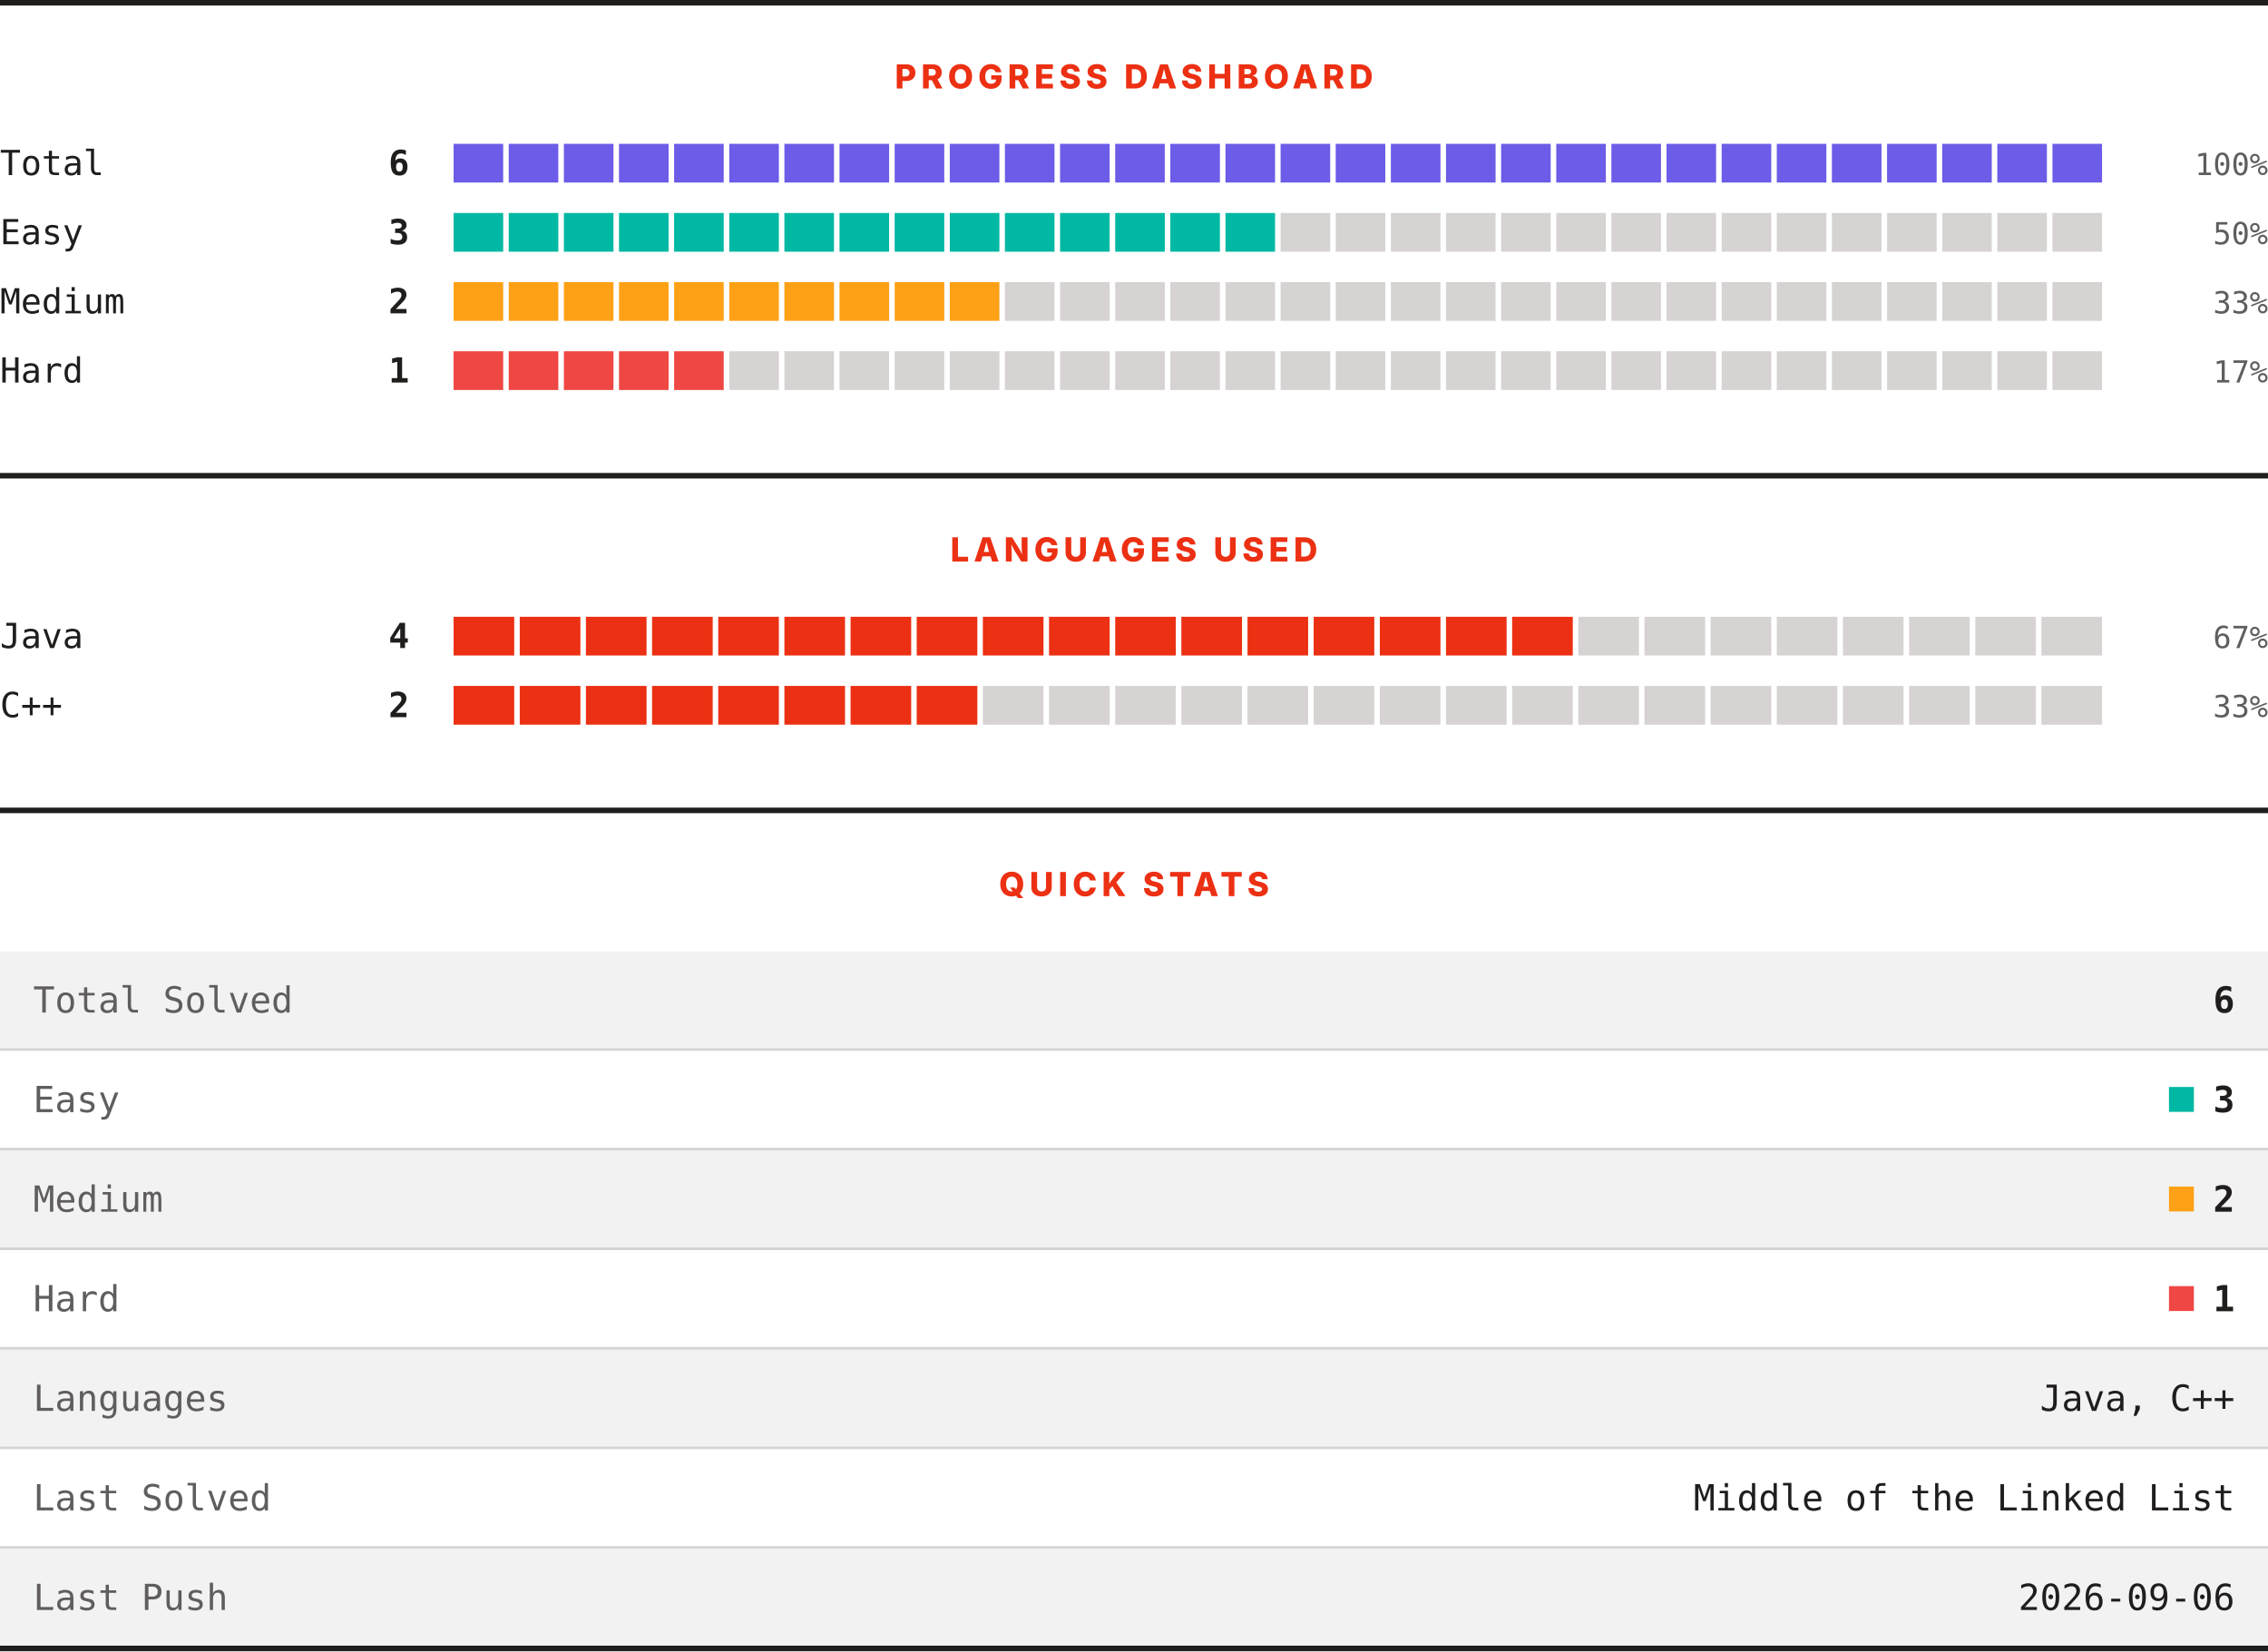
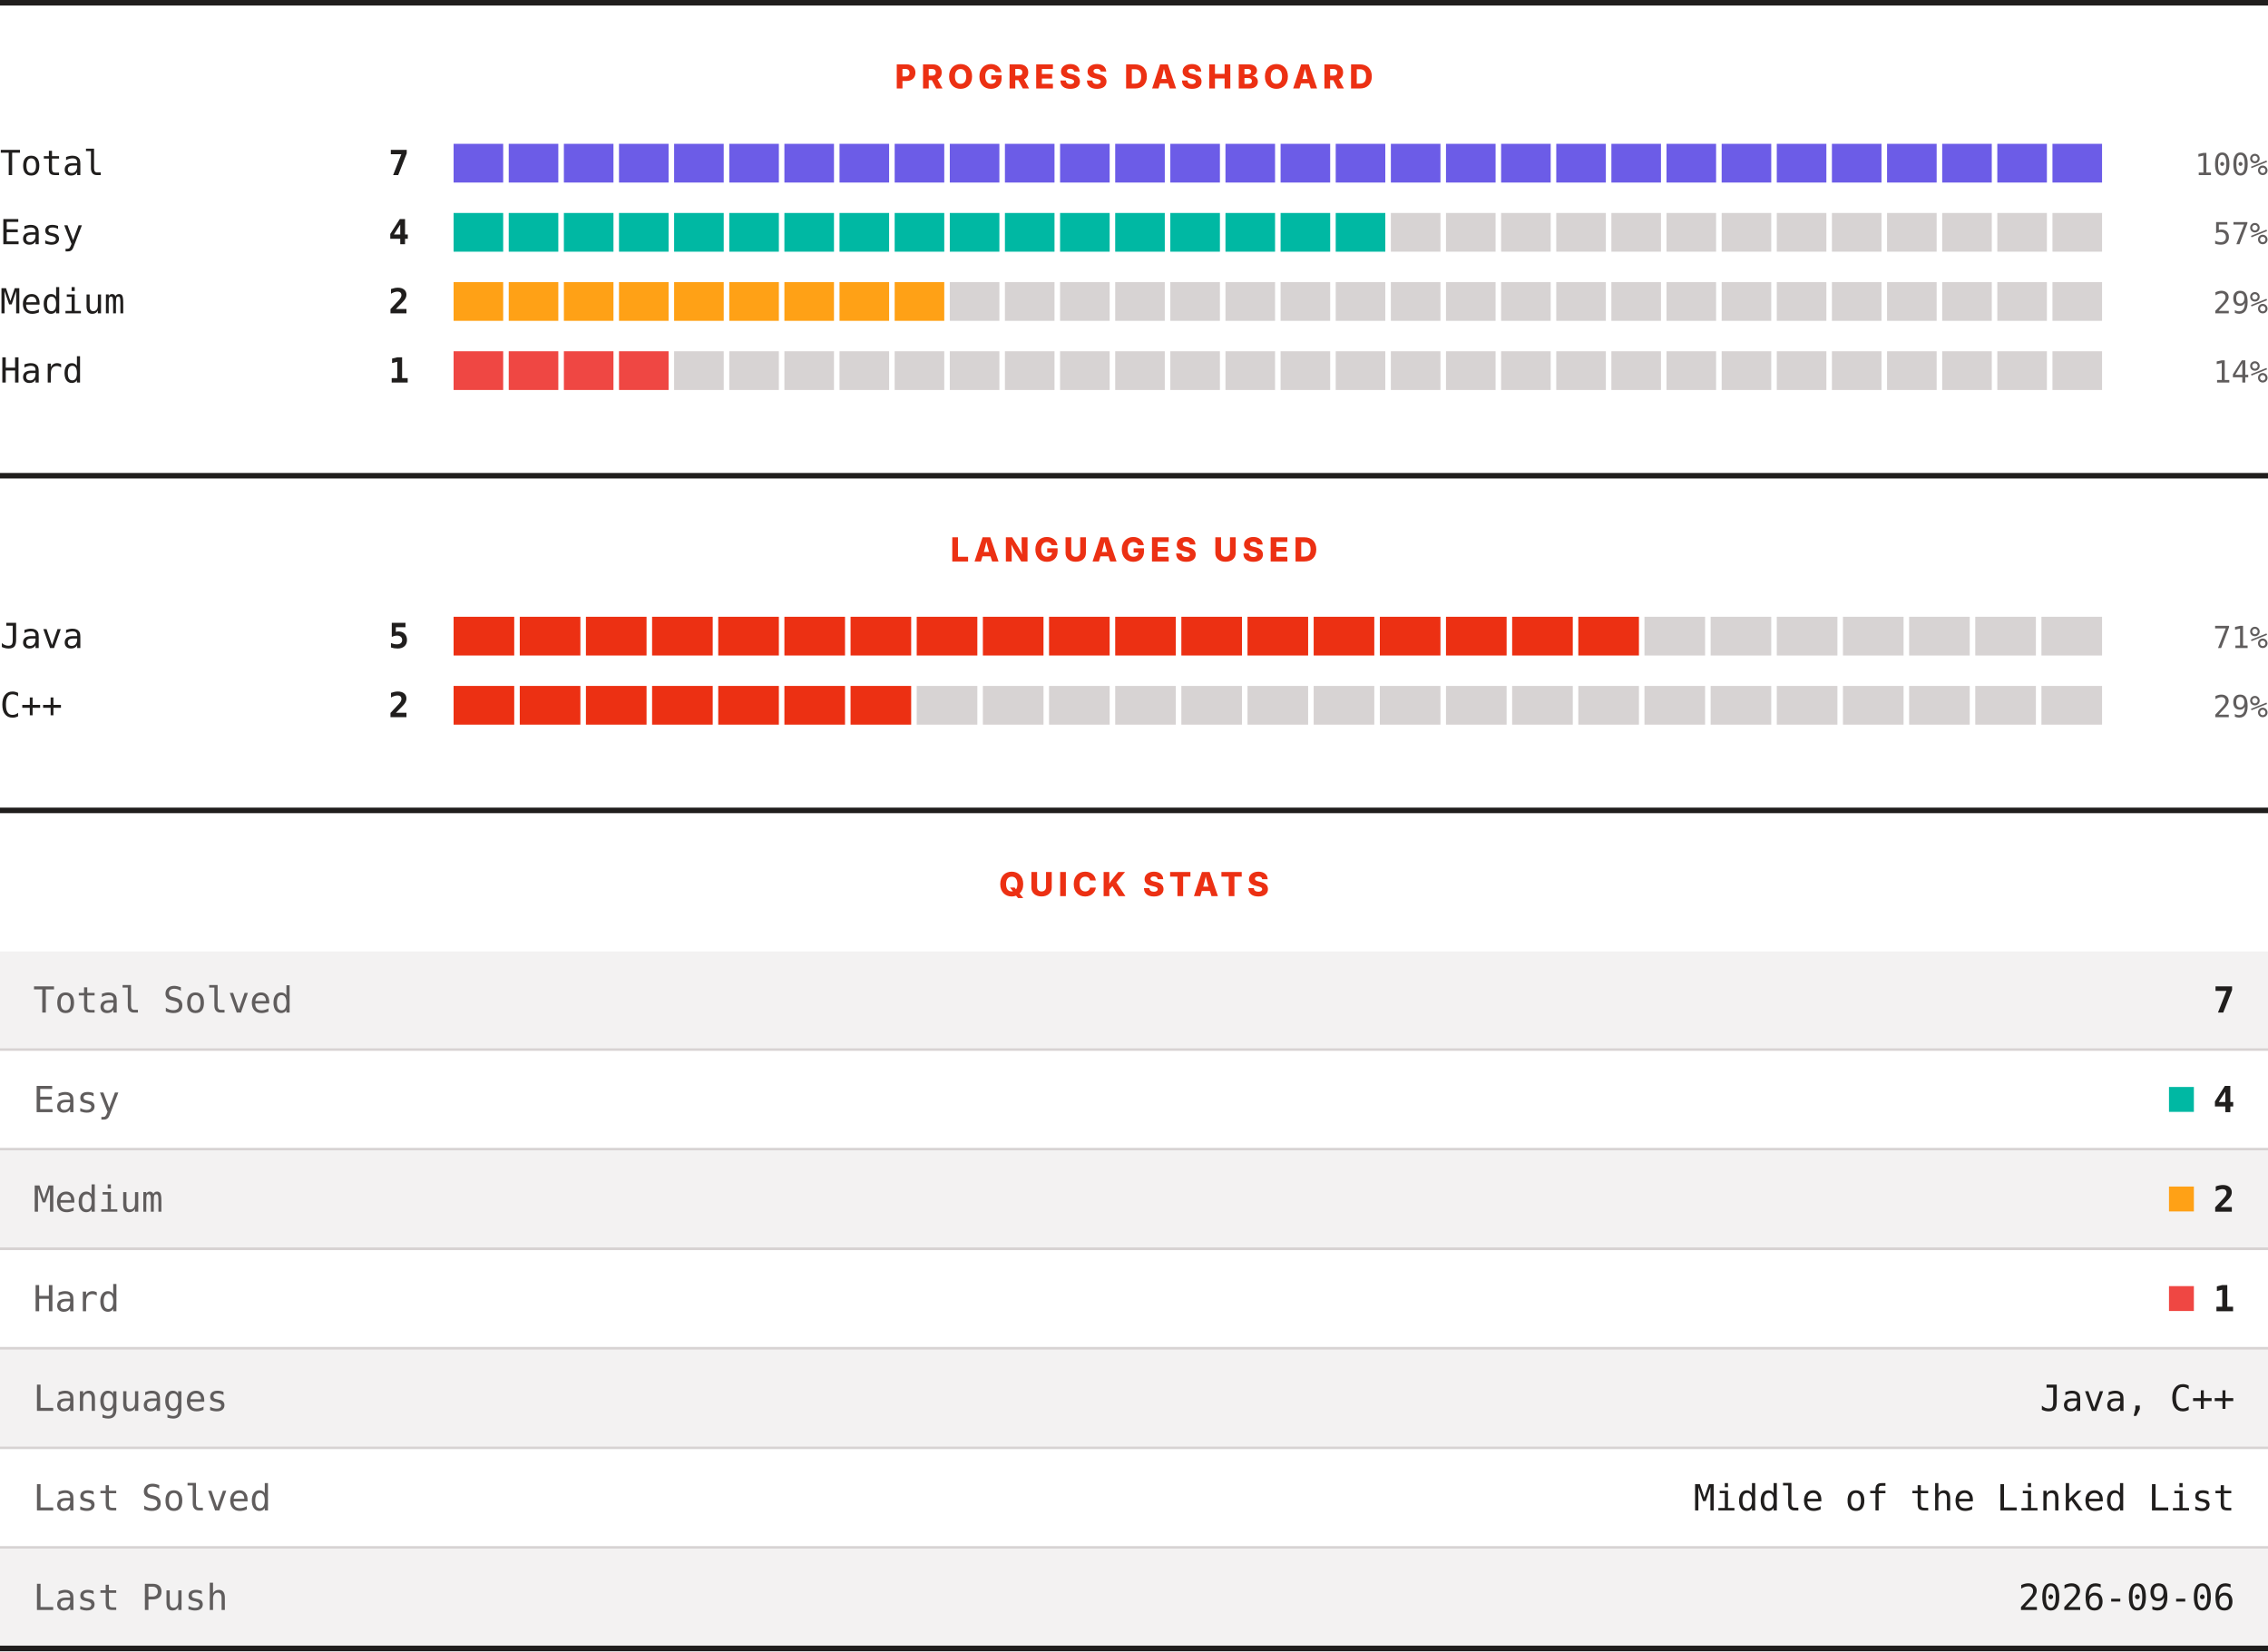
<svg xmlns="http://www.w3.org/2000/svg" width="820" height="597" viewBox="0 0 820 597" role="img" aria-label="LeetCode progress, languages and quick stats">
  <rect width="820" height="597" fill="#ffffff" />
  <rect x="0" y="0" width="820" height="2" fill="#201e1d" />
  <text x="410" y="32" text-anchor="middle" font-family="Archivo, system-ui, -apple-system, Segoe UI, sans-serif" font-size="12" font-weight="800" letter-spacing="1.68" fill="#ec3013">PROGRESS DASHBOARD</text>
  <text x="0" y="63.3" font-family="ui-monospace, SFMono-Regular, Menlo, Consolas, monospace" font-size="12.5" fill="#201e1d">Total</text>
-   <text x="148" y="63.3" text-anchor="end" font-family="ui-monospace, SFMono-Regular, Menlo, Consolas, monospace" font-size="12.5" font-weight="700" fill="#201e1d">6</text>
+   <text x="148" y="63.3" text-anchor="end" font-family="ui-monospace, SFMono-Regular, Menlo, Consolas, monospace" font-size="12.5" font-weight="700" fill="#201e1d">7</text>
  <rect x="164.00" y="52" width="17.93" height="14" fill="#6c5ce7" />
  <rect x="183.93" y="52" width="17.93" height="14" fill="#6c5ce7" />
  <rect x="203.87" y="52" width="17.93" height="14" fill="#6c5ce7" />
  <rect x="223.80" y="52" width="17.93" height="14" fill="#6c5ce7" />
  <rect x="243.73" y="52" width="17.93" height="14" fill="#6c5ce7" />
  <rect x="263.67" y="52" width="17.93" height="14" fill="#6c5ce7" />
  <rect x="283.60" y="52" width="17.93" height="14" fill="#6c5ce7" />
  <rect x="303.53" y="52" width="17.93" height="14" fill="#6c5ce7" />
  <rect x="323.47" y="52" width="17.93" height="14" fill="#6c5ce7" />
  <rect x="343.40" y="52" width="17.93" height="14" fill="#6c5ce7" />
  <rect x="363.33" y="52" width="17.93" height="14" fill="#6c5ce7" />
  <rect x="383.27" y="52" width="17.93" height="14" fill="#6c5ce7" />
  <rect x="403.20" y="52" width="17.93" height="14" fill="#6c5ce7" />
  <rect x="423.13" y="52" width="17.93" height="14" fill="#6c5ce7" />
  <rect x="443.07" y="52" width="17.93" height="14" fill="#6c5ce7" />
  <rect x="463.00" y="52" width="17.93" height="14" fill="#6c5ce7" />
  <rect x="482.93" y="52" width="17.93" height="14" fill="#6c5ce7" />
  <rect x="502.87" y="52" width="17.93" height="14" fill="#6c5ce7" />
  <rect x="522.80" y="52" width="17.93" height="14" fill="#6c5ce7" />
  <rect x="542.73" y="52" width="17.93" height="14" fill="#6c5ce7" />
  <rect x="562.67" y="52" width="17.93" height="14" fill="#6c5ce7" />
  <rect x="582.60" y="52" width="17.93" height="14" fill="#6c5ce7" />
  <rect x="602.53" y="52" width="17.93" height="14" fill="#6c5ce7" />
  <rect x="622.47" y="52" width="17.93" height="14" fill="#6c5ce7" />
  <rect x="642.40" y="52" width="17.93" height="14" fill="#6c5ce7" />
  <rect x="662.33" y="52" width="17.93" height="14" fill="#6c5ce7" />
  <rect x="682.27" y="52" width="17.93" height="14" fill="#6c5ce7" />
  <rect x="702.20" y="52" width="17.93" height="14" fill="#6c5ce7" />
  <rect x="722.13" y="52" width="17.93" height="14" fill="#6c5ce7" />
  <rect x="742.07" y="52" width="17.93" height="14" fill="#6c5ce7" />
  <text x="820" y="63.3" text-anchor="end" font-family="ui-monospace, SFMono-Regular, Menlo, Consolas, monospace" font-size="11" fill="#605d5d">100%</text>
  <text x="0" y="88.3" font-family="ui-monospace, SFMono-Regular, Menlo, Consolas, monospace" font-size="12.5" fill="#201e1d">Easy</text>
-   <text x="148" y="88.3" text-anchor="end" font-family="ui-monospace, SFMono-Regular, Menlo, Consolas, monospace" font-size="12.5" font-weight="700" fill="#201e1d">3</text>
+   <text x="148" y="88.3" text-anchor="end" font-family="ui-monospace, SFMono-Regular, Menlo, Consolas, monospace" font-size="12.5" font-weight="700" fill="#201e1d">4</text>
  <rect x="164.00" y="77" width="17.93" height="14" fill="#00b8a3" />
  <rect x="183.93" y="77" width="17.93" height="14" fill="#00b8a3" />
  <rect x="203.87" y="77" width="17.93" height="14" fill="#00b8a3" />
  <rect x="223.80" y="77" width="17.93" height="14" fill="#00b8a3" />
  <rect x="243.73" y="77" width="17.93" height="14" fill="#00b8a3" />
  <rect x="263.67" y="77" width="17.93" height="14" fill="#00b8a3" />
  <rect x="283.60" y="77" width="17.93" height="14" fill="#00b8a3" />
  <rect x="303.53" y="77" width="17.93" height="14" fill="#00b8a3" />
  <rect x="323.47" y="77" width="17.93" height="14" fill="#00b8a3" />
  <rect x="343.40" y="77" width="17.93" height="14" fill="#00b8a3" />
  <rect x="363.33" y="77" width="17.93" height="14" fill="#00b8a3" />
  <rect x="383.27" y="77" width="17.93" height="14" fill="#00b8a3" />
  <rect x="403.20" y="77" width="17.93" height="14" fill="#00b8a3" />
  <rect x="423.13" y="77" width="17.93" height="14" fill="#00b8a3" />
  <rect x="443.07" y="77" width="17.93" height="14" fill="#00b8a3" />
-   <rect x="463.00" y="77" width="17.93" height="14" fill="#d7d3d3" />
-   <rect x="482.93" y="77" width="17.93" height="14" fill="#d7d3d3" />
+   <rect x="463.00" y="77" width="17.93" height="14" fill="#00b8a3" />
+   <rect x="482.93" y="77" width="17.93" height="14" fill="#00b8a3" />
  <rect x="502.87" y="77" width="17.93" height="14" fill="#d7d3d3" />
  <rect x="522.80" y="77" width="17.93" height="14" fill="#d7d3d3" />
  <rect x="542.73" y="77" width="17.93" height="14" fill="#d7d3d3" />
  <rect x="562.67" y="77" width="17.93" height="14" fill="#d7d3d3" />
  <rect x="582.60" y="77" width="17.93" height="14" fill="#d7d3d3" />
  <rect x="602.53" y="77" width="17.93" height="14" fill="#d7d3d3" />
  <rect x="622.47" y="77" width="17.93" height="14" fill="#d7d3d3" />
  <rect x="642.40" y="77" width="17.93" height="14" fill="#d7d3d3" />
  <rect x="662.33" y="77" width="17.93" height="14" fill="#d7d3d3" />
  <rect x="682.27" y="77" width="17.93" height="14" fill="#d7d3d3" />
  <rect x="702.20" y="77" width="17.93" height="14" fill="#d7d3d3" />
  <rect x="722.13" y="77" width="17.93" height="14" fill="#d7d3d3" />
  <rect x="742.07" y="77" width="17.93" height="14" fill="#d7d3d3" />
-   <text x="820" y="88.3" text-anchor="end" font-family="ui-monospace, SFMono-Regular, Menlo, Consolas, monospace" font-size="11" fill="#605d5d">50%</text>
+   <text x="820" y="88.3" text-anchor="end" font-family="ui-monospace, SFMono-Regular, Menlo, Consolas, monospace" font-size="11" fill="#605d5d">57%</text>
  <text x="0" y="113.3" font-family="ui-monospace, SFMono-Regular, Menlo, Consolas, monospace" font-size="12.5" fill="#201e1d">Medium</text>
  <text x="148" y="113.3" text-anchor="end" font-family="ui-monospace, SFMono-Regular, Menlo, Consolas, monospace" font-size="12.5" font-weight="700" fill="#201e1d">2</text>
  <rect x="164.00" y="102" width="17.93" height="14" fill="#ffa116" />
  <rect x="183.93" y="102" width="17.93" height="14" fill="#ffa116" />
  <rect x="203.87" y="102" width="17.93" height="14" fill="#ffa116" />
  <rect x="223.80" y="102" width="17.93" height="14" fill="#ffa116" />
  <rect x="243.73" y="102" width="17.93" height="14" fill="#ffa116" />
  <rect x="263.67" y="102" width="17.93" height="14" fill="#ffa116" />
  <rect x="283.60" y="102" width="17.93" height="14" fill="#ffa116" />
  <rect x="303.53" y="102" width="17.93" height="14" fill="#ffa116" />
  <rect x="323.47" y="102" width="17.93" height="14" fill="#ffa116" />
-   <rect x="343.40" y="102" width="17.93" height="14" fill="#ffa116" />
+   <rect x="343.40" y="102" width="17.93" height="14" fill="#d7d3d3" />
  <rect x="363.33" y="102" width="17.93" height="14" fill="#d7d3d3" />
  <rect x="383.27" y="102" width="17.93" height="14" fill="#d7d3d3" />
  <rect x="403.20" y="102" width="17.93" height="14" fill="#d7d3d3" />
  <rect x="423.13" y="102" width="17.93" height="14" fill="#d7d3d3" />
  <rect x="443.07" y="102" width="17.93" height="14" fill="#d7d3d3" />
  <rect x="463.00" y="102" width="17.93" height="14" fill="#d7d3d3" />
  <rect x="482.93" y="102" width="17.93" height="14" fill="#d7d3d3" />
  <rect x="502.87" y="102" width="17.93" height="14" fill="#d7d3d3" />
  <rect x="522.80" y="102" width="17.93" height="14" fill="#d7d3d3" />
  <rect x="542.73" y="102" width="17.93" height="14" fill="#d7d3d3" />
  <rect x="562.67" y="102" width="17.93" height="14" fill="#d7d3d3" />
  <rect x="582.60" y="102" width="17.93" height="14" fill="#d7d3d3" />
  <rect x="602.53" y="102" width="17.93" height="14" fill="#d7d3d3" />
  <rect x="622.47" y="102" width="17.93" height="14" fill="#d7d3d3" />
  <rect x="642.40" y="102" width="17.93" height="14" fill="#d7d3d3" />
  <rect x="662.33" y="102" width="17.93" height="14" fill="#d7d3d3" />
  <rect x="682.27" y="102" width="17.93" height="14" fill="#d7d3d3" />
  <rect x="702.20" y="102" width="17.93" height="14" fill="#d7d3d3" />
  <rect x="722.13" y="102" width="17.93" height="14" fill="#d7d3d3" />
  <rect x="742.07" y="102" width="17.93" height="14" fill="#d7d3d3" />
-   <text x="820" y="113.3" text-anchor="end" font-family="ui-monospace, SFMono-Regular, Menlo, Consolas, monospace" font-size="11" fill="#605d5d">33%</text>
+   <text x="820" y="113.3" text-anchor="end" font-family="ui-monospace, SFMono-Regular, Menlo, Consolas, monospace" font-size="11" fill="#605d5d">29%</text>
  <text x="0" y="138.3" font-family="ui-monospace, SFMono-Regular, Menlo, Consolas, monospace" font-size="12.5" fill="#201e1d">Hard</text>
  <text x="148" y="138.3" text-anchor="end" font-family="ui-monospace, SFMono-Regular, Menlo, Consolas, monospace" font-size="12.5" font-weight="700" fill="#201e1d">1</text>
  <rect x="164.00" y="127" width="17.93" height="14" fill="#ef4743" />
  <rect x="183.93" y="127" width="17.93" height="14" fill="#ef4743" />
  <rect x="203.87" y="127" width="17.93" height="14" fill="#ef4743" />
  <rect x="223.80" y="127" width="17.93" height="14" fill="#ef4743" />
-   <rect x="243.73" y="127" width="17.93" height="14" fill="#ef4743" />
+   <rect x="243.73" y="127" width="17.93" height="14" fill="#d7d3d3" />
  <rect x="263.67" y="127" width="17.93" height="14" fill="#d7d3d3" />
  <rect x="283.60" y="127" width="17.93" height="14" fill="#d7d3d3" />
  <rect x="303.53" y="127" width="17.93" height="14" fill="#d7d3d3" />
  <rect x="323.47" y="127" width="17.93" height="14" fill="#d7d3d3" />
  <rect x="343.40" y="127" width="17.93" height="14" fill="#d7d3d3" />
  <rect x="363.33" y="127" width="17.93" height="14" fill="#d7d3d3" />
  <rect x="383.27" y="127" width="17.93" height="14" fill="#d7d3d3" />
  <rect x="403.20" y="127" width="17.93" height="14" fill="#d7d3d3" />
  <rect x="423.13" y="127" width="17.93" height="14" fill="#d7d3d3" />
  <rect x="443.07" y="127" width="17.93" height="14" fill="#d7d3d3" />
  <rect x="463.00" y="127" width="17.93" height="14" fill="#d7d3d3" />
  <rect x="482.93" y="127" width="17.93" height="14" fill="#d7d3d3" />
  <rect x="502.87" y="127" width="17.93" height="14" fill="#d7d3d3" />
  <rect x="522.80" y="127" width="17.93" height="14" fill="#d7d3d3" />
  <rect x="542.73" y="127" width="17.93" height="14" fill="#d7d3d3" />
  <rect x="562.67" y="127" width="17.93" height="14" fill="#d7d3d3" />
  <rect x="582.60" y="127" width="17.93" height="14" fill="#d7d3d3" />
  <rect x="602.53" y="127" width="17.93" height="14" fill="#d7d3d3" />
  <rect x="622.47" y="127" width="17.93" height="14" fill="#d7d3d3" />
  <rect x="642.40" y="127" width="17.93" height="14" fill="#d7d3d3" />
  <rect x="662.33" y="127" width="17.93" height="14" fill="#d7d3d3" />
  <rect x="682.27" y="127" width="17.93" height="14" fill="#d7d3d3" />
  <rect x="702.20" y="127" width="17.93" height="14" fill="#d7d3d3" />
  <rect x="722.13" y="127" width="17.93" height="14" fill="#d7d3d3" />
  <rect x="742.07" y="127" width="17.93" height="14" fill="#d7d3d3" />
-   <text x="820" y="138.3" text-anchor="end" font-family="ui-monospace, SFMono-Regular, Menlo, Consolas, monospace" font-size="11" fill="#605d5d">17%</text>
+   <text x="820" y="138.3" text-anchor="end" font-family="ui-monospace, SFMono-Regular, Menlo, Consolas, monospace" font-size="11" fill="#605d5d">14%</text>
  <rect x="0" y="171" width="820" height="2" fill="#201e1d" />
  <text x="410" y="203" text-anchor="middle" font-family="Archivo, system-ui, -apple-system, Segoe UI, sans-serif" font-size="12" font-weight="800" letter-spacing="1.68" fill="#ec3013">LANGUAGES USED</text>
  <text x="0" y="234.3" font-family="ui-monospace, SFMono-Regular, Menlo, Consolas, monospace" font-size="12.5" fill="#201e1d">Java</text>
-   <text x="148" y="234.3" text-anchor="end" font-family="ui-monospace, SFMono-Regular, Menlo, Consolas, monospace" font-size="12.5" font-weight="700" fill="#201e1d">4</text>
+   <text x="148" y="234.3" text-anchor="end" font-family="ui-monospace, SFMono-Regular, Menlo, Consolas, monospace" font-size="12.5" font-weight="700" fill="#201e1d">5</text>
  <rect x="164.00" y="223" width="21.92" height="14" fill="#ec3013" />
  <rect x="187.92" y="223" width="21.92" height="14" fill="#ec3013" />
  <rect x="211.84" y="223" width="21.92" height="14" fill="#ec3013" />
  <rect x="235.76" y="223" width="21.92" height="14" fill="#ec3013" />
  <rect x="259.68" y="223" width="21.92" height="14" fill="#ec3013" />
  <rect x="283.60" y="223" width="21.92" height="14" fill="#ec3013" />
  <rect x="307.52" y="223" width="21.92" height="14" fill="#ec3013" />
  <rect x="331.44" y="223" width="21.92" height="14" fill="#ec3013" />
  <rect x="355.36" y="223" width="21.92" height="14" fill="#ec3013" />
  <rect x="379.28" y="223" width="21.92" height="14" fill="#ec3013" />
  <rect x="403.20" y="223" width="21.92" height="14" fill="#ec3013" />
  <rect x="427.12" y="223" width="21.92" height="14" fill="#ec3013" />
  <rect x="451.04" y="223" width="21.92" height="14" fill="#ec3013" />
  <rect x="474.96" y="223" width="21.92" height="14" fill="#ec3013" />
  <rect x="498.88" y="223" width="21.92" height="14" fill="#ec3013" />
  <rect x="522.80" y="223" width="21.92" height="14" fill="#ec3013" />
  <rect x="546.72" y="223" width="21.92" height="14" fill="#ec3013" />
-   <rect x="570.64" y="223" width="21.92" height="14" fill="#d7d3d3" />
+   <rect x="570.64" y="223" width="21.92" height="14" fill="#ec3013" />
  <rect x="594.56" y="223" width="21.92" height="14" fill="#d7d3d3" />
  <rect x="618.48" y="223" width="21.92" height="14" fill="#d7d3d3" />
  <rect x="642.40" y="223" width="21.92" height="14" fill="#d7d3d3" />
  <rect x="666.32" y="223" width="21.92" height="14" fill="#d7d3d3" />
  <rect x="690.24" y="223" width="21.92" height="14" fill="#d7d3d3" />
  <rect x="714.16" y="223" width="21.92" height="14" fill="#d7d3d3" />
  <rect x="738.08" y="223" width="21.92" height="14" fill="#d7d3d3" />
-   <text x="820" y="234.3" text-anchor="end" font-family="ui-monospace, SFMono-Regular, Menlo, Consolas, monospace" font-size="11" fill="#605d5d">67%</text>
+   <text x="820" y="234.3" text-anchor="end" font-family="ui-monospace, SFMono-Regular, Menlo, Consolas, monospace" font-size="11" fill="#605d5d">71%</text>
  <text x="0" y="259.3" font-family="ui-monospace, SFMono-Regular, Menlo, Consolas, monospace" font-size="12.5" fill="#201e1d">C++</text>
  <text x="148" y="259.3" text-anchor="end" font-family="ui-monospace, SFMono-Regular, Menlo, Consolas, monospace" font-size="12.5" font-weight="700" fill="#201e1d">2</text>
  <rect x="164.00" y="248" width="21.92" height="14" fill="#ec3013" />
  <rect x="187.92" y="248" width="21.92" height="14" fill="#ec3013" />
  <rect x="211.84" y="248" width="21.92" height="14" fill="#ec3013" />
  <rect x="235.76" y="248" width="21.92" height="14" fill="#ec3013" />
  <rect x="259.68" y="248" width="21.92" height="14" fill="#ec3013" />
  <rect x="283.60" y="248" width="21.92" height="14" fill="#ec3013" />
  <rect x="307.52" y="248" width="21.92" height="14" fill="#ec3013" />
-   <rect x="331.44" y="248" width="21.92" height="14" fill="#ec3013" />
+   <rect x="331.44" y="248" width="21.92" height="14" fill="#d7d3d3" />
  <rect x="355.36" y="248" width="21.92" height="14" fill="#d7d3d3" />
  <rect x="379.28" y="248" width="21.92" height="14" fill="#d7d3d3" />
  <rect x="403.20" y="248" width="21.92" height="14" fill="#d7d3d3" />
  <rect x="427.12" y="248" width="21.92" height="14" fill="#d7d3d3" />
  <rect x="451.04" y="248" width="21.92" height="14" fill="#d7d3d3" />
  <rect x="474.96" y="248" width="21.92" height="14" fill="#d7d3d3" />
  <rect x="498.88" y="248" width="21.92" height="14" fill="#d7d3d3" />
  <rect x="522.80" y="248" width="21.92" height="14" fill="#d7d3d3" />
  <rect x="546.72" y="248" width="21.92" height="14" fill="#d7d3d3" />
  <rect x="570.64" y="248" width="21.92" height="14" fill="#d7d3d3" />
  <rect x="594.56" y="248" width="21.92" height="14" fill="#d7d3d3" />
  <rect x="618.48" y="248" width="21.92" height="14" fill="#d7d3d3" />
  <rect x="642.40" y="248" width="21.92" height="14" fill="#d7d3d3" />
  <rect x="666.32" y="248" width="21.92" height="14" fill="#d7d3d3" />
  <rect x="690.24" y="248" width="21.92" height="14" fill="#d7d3d3" />
  <rect x="714.16" y="248" width="21.92" height="14" fill="#d7d3d3" />
  <rect x="738.08" y="248" width="21.92" height="14" fill="#d7d3d3" />
-   <text x="820" y="259.3" text-anchor="end" font-family="ui-monospace, SFMono-Regular, Menlo, Consolas, monospace" font-size="11" fill="#605d5d">33%</text>
+   <text x="820" y="259.3" text-anchor="end" font-family="ui-monospace, SFMono-Regular, Menlo, Consolas, monospace" font-size="11" fill="#605d5d">29%</text>
  <rect x="0" y="292" width="820" height="2" fill="#201e1d" />
  <text x="410" y="324" text-anchor="middle" font-family="Archivo, system-ui, -apple-system, Segoe UI, sans-serif" font-size="12" font-weight="800" letter-spacing="1.68" fill="#ec3013">QUICK STATS</text>
  <rect x="0" y="344" width="820" height="35" fill="#f3f2f2" />
  <text x="12" y="366.1" font-family="ui-monospace, SFMono-Regular, Menlo, Consolas, monospace" font-size="13" fill="#605d5d">Total Solved</text>
-   <text x="808" y="366.1" text-anchor="end" font-family="ui-monospace, SFMono-Regular, Menlo, Consolas, monospace" font-size="13" font-weight="700" fill="#201e1d">6</text>
+   <text x="808" y="366.1" text-anchor="end" font-family="ui-monospace, SFMono-Regular, Menlo, Consolas, monospace" font-size="13" font-weight="700" fill="#201e1d">7</text>
  <rect x="0" y="379" width="820" height="1" fill="#d7d3d3" />
  <rect x="0" y="380" width="820" height="35" fill="#ffffff" />
  <text x="12" y="402.1" font-family="ui-monospace, SFMono-Regular, Menlo, Consolas, monospace" font-size="13" fill="#605d5d">Easy</text>
  <rect x="784.2" y="393" width="9" height="9" fill="#00b8a3" />
-   <text x="808" y="402.1" text-anchor="end" font-family="ui-monospace, SFMono-Regular, Menlo, Consolas, monospace" font-size="13" font-weight="700" fill="#201e1d">3</text>
+   <text x="808" y="402.1" text-anchor="end" font-family="ui-monospace, SFMono-Regular, Menlo, Consolas, monospace" font-size="13" font-weight="700" fill="#201e1d">4</text>
  <rect x="0" y="415" width="820" height="1" fill="#d7d3d3" />
  <rect x="0" y="416" width="820" height="35" fill="#f3f2f2" />
  <text x="12" y="438.1" font-family="ui-monospace, SFMono-Regular, Menlo, Consolas, monospace" font-size="13" fill="#605d5d">Medium</text>
  <rect x="784.2" y="429" width="9" height="9" fill="#ffa116" />
  <text x="808" y="438.1" text-anchor="end" font-family="ui-monospace, SFMono-Regular, Menlo, Consolas, monospace" font-size="13" font-weight="700" fill="#201e1d">2</text>
  <rect x="0" y="451" width="820" height="1" fill="#d7d3d3" />
  <rect x="0" y="452" width="820" height="35" fill="#ffffff" />
  <text x="12" y="474.1" font-family="ui-monospace, SFMono-Regular, Menlo, Consolas, monospace" font-size="13" fill="#605d5d">Hard</text>
  <rect x="784.2" y="465" width="9" height="9" fill="#ef4743" />
  <text x="808" y="474.1" text-anchor="end" font-family="ui-monospace, SFMono-Regular, Menlo, Consolas, monospace" font-size="13" font-weight="700" fill="#201e1d">1</text>
  <rect x="0" y="487" width="820" height="1" fill="#d7d3d3" />
  <rect x="0" y="488" width="820" height="35" fill="#f3f2f2" />
  <text x="12" y="510.1" font-family="ui-monospace, SFMono-Regular, Menlo, Consolas, monospace" font-size="13" fill="#605d5d">Languages</text>
  <text x="808" y="510.1" text-anchor="end" font-family="ui-monospace, SFMono-Regular, Menlo, Consolas, monospace" font-size="13" fill="#201e1d">Java, C++</text>
  <rect x="0" y="523" width="820" height="1" fill="#d7d3d3" />
  <rect x="0" y="524" width="820" height="35" fill="#ffffff" />
  <text x="12" y="546.1" font-family="ui-monospace, SFMono-Regular, Menlo, Consolas, monospace" font-size="13" fill="#605d5d">Last Solved</text>
  <text x="808" y="546.1" text-anchor="end" font-family="ui-monospace, SFMono-Regular, Menlo, Consolas, monospace" font-size="13" fill="#201e1d">Middle of the Linked List</text>
  <rect x="0" y="559" width="820" height="1" fill="#d7d3d3" />
  <rect x="0" y="560" width="820" height="35" fill="#f3f2f2" />
  <text x="12" y="582.1" font-family="ui-monospace, SFMono-Regular, Menlo, Consolas, monospace" font-size="13" fill="#605d5d">Last Push</text>
  <text x="808" y="582.1" text-anchor="end" font-family="ui-monospace, SFMono-Regular, Menlo, Consolas, monospace" font-size="13" fill="#201e1d">2026-09-06</text>
  <rect x="0" y="595" width="820" height="2" fill="#201e1d" />
</svg>
